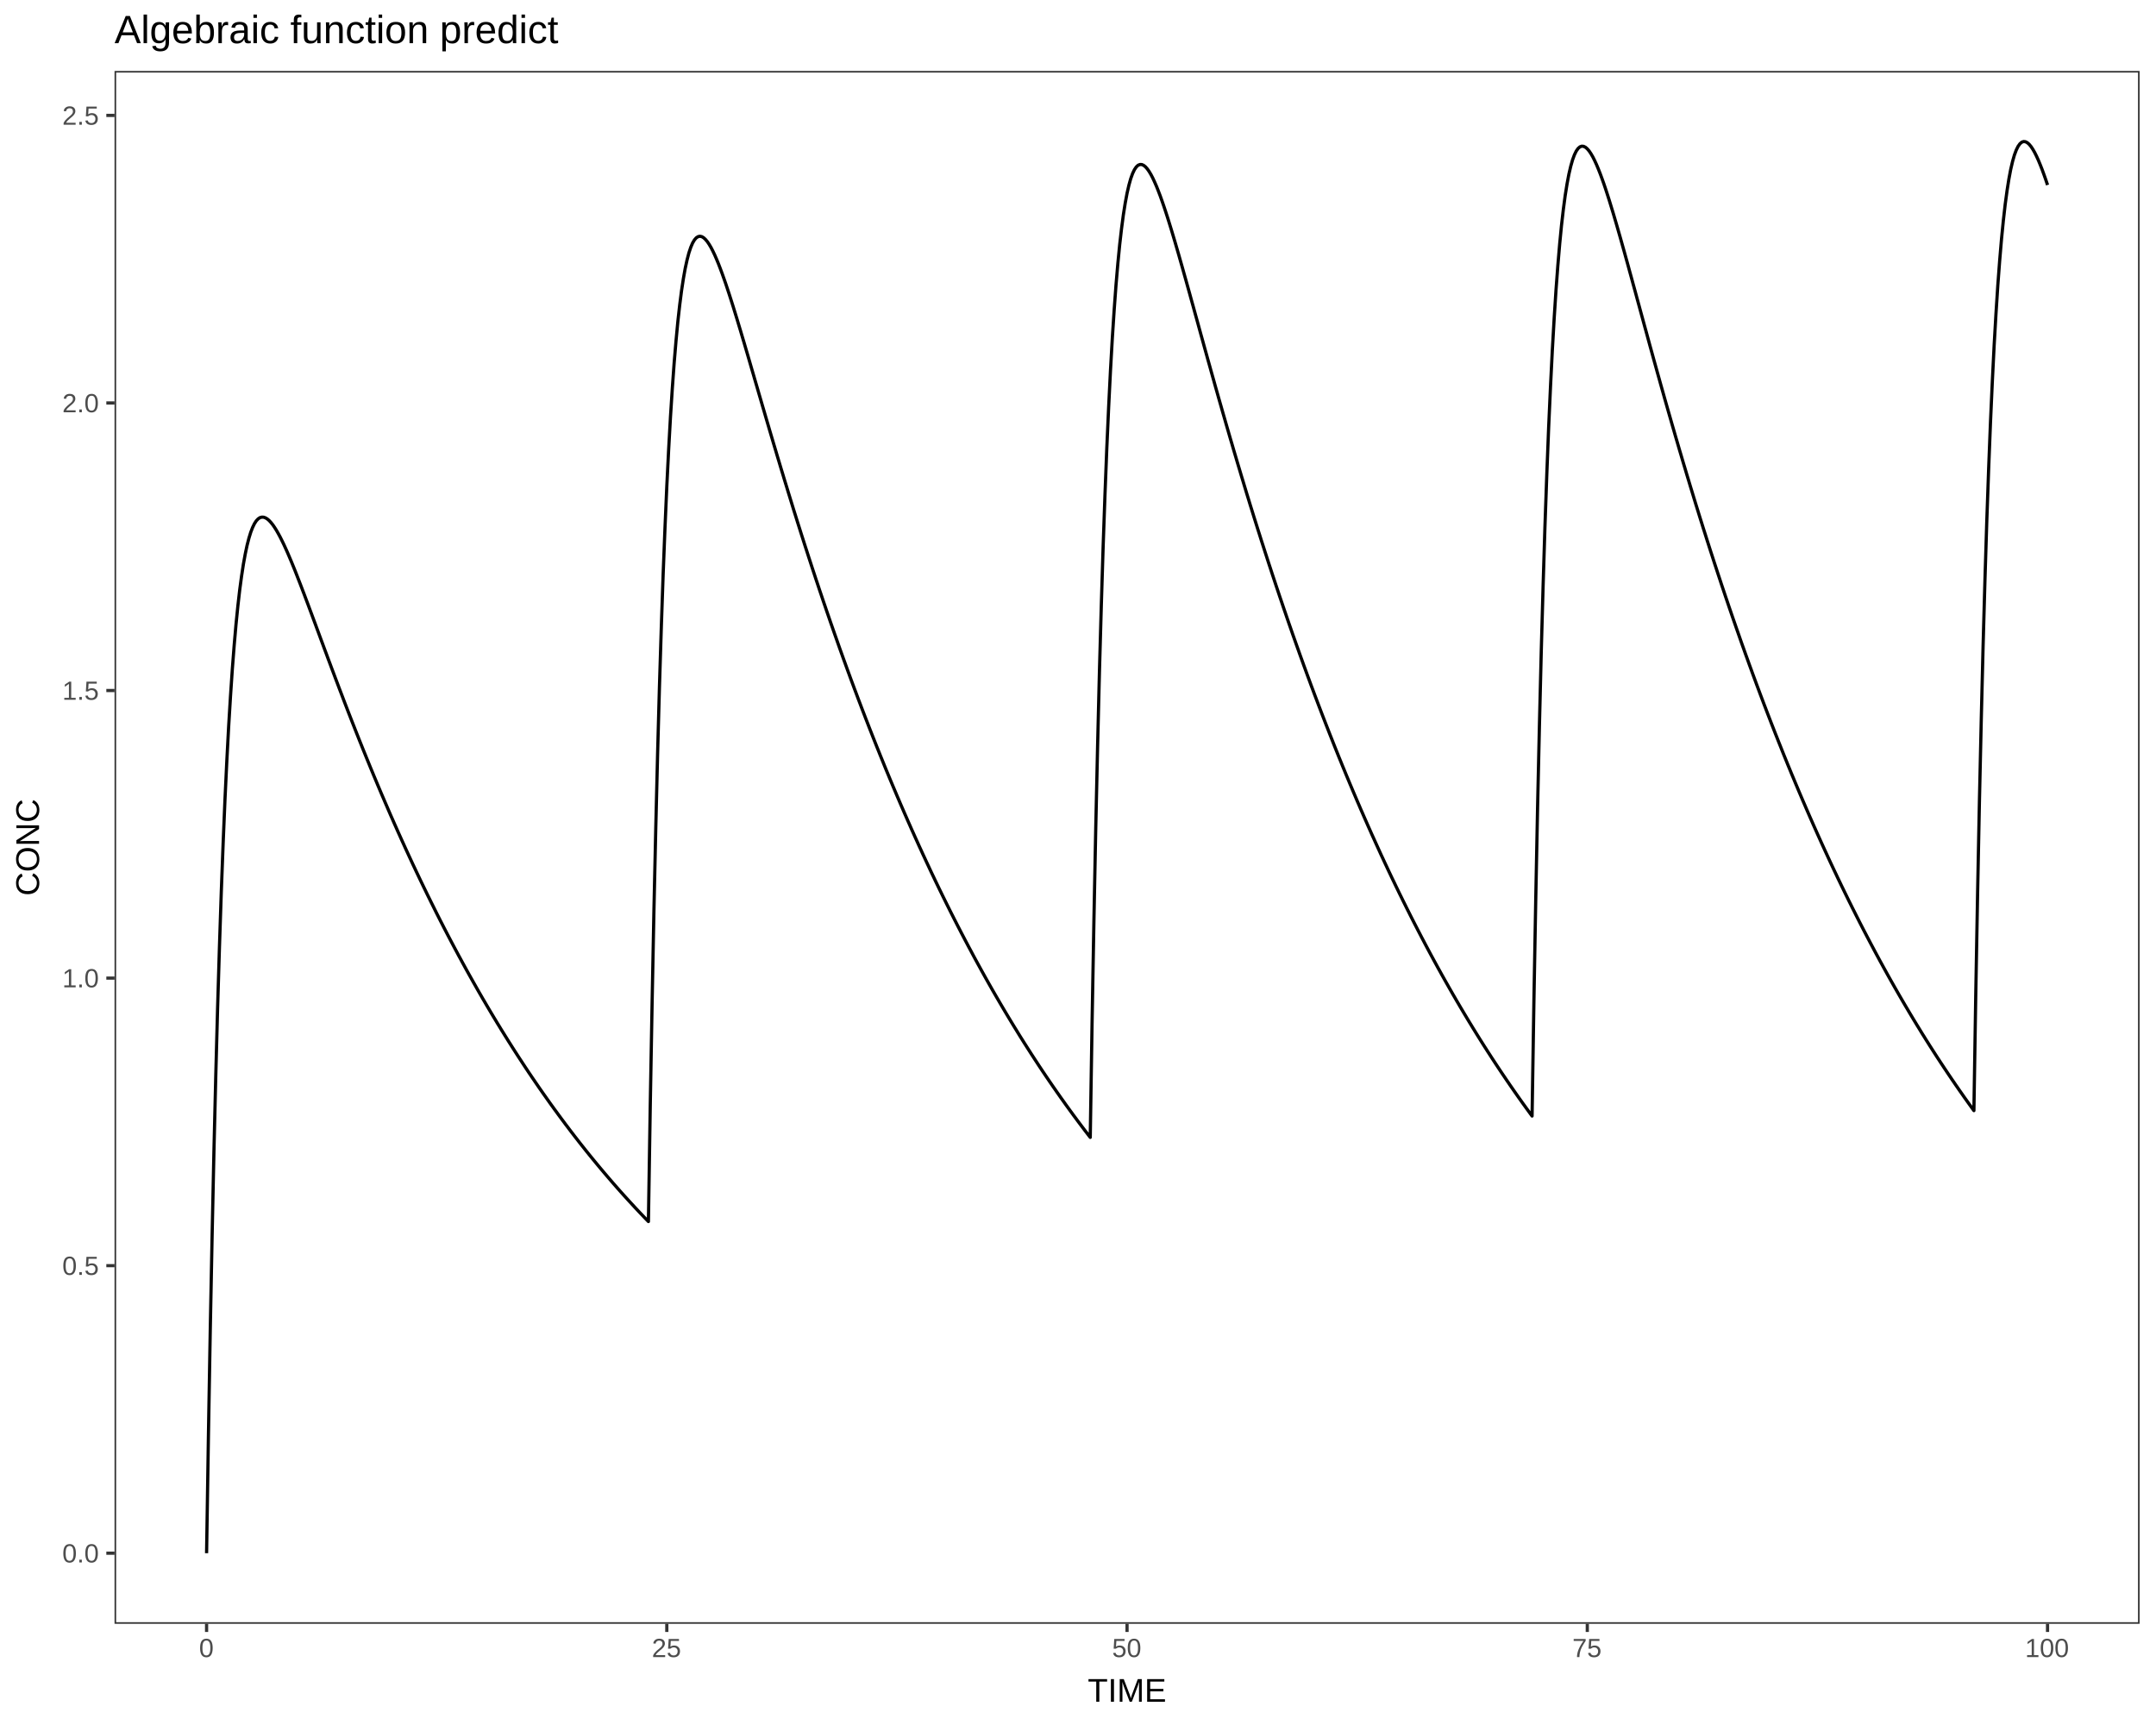
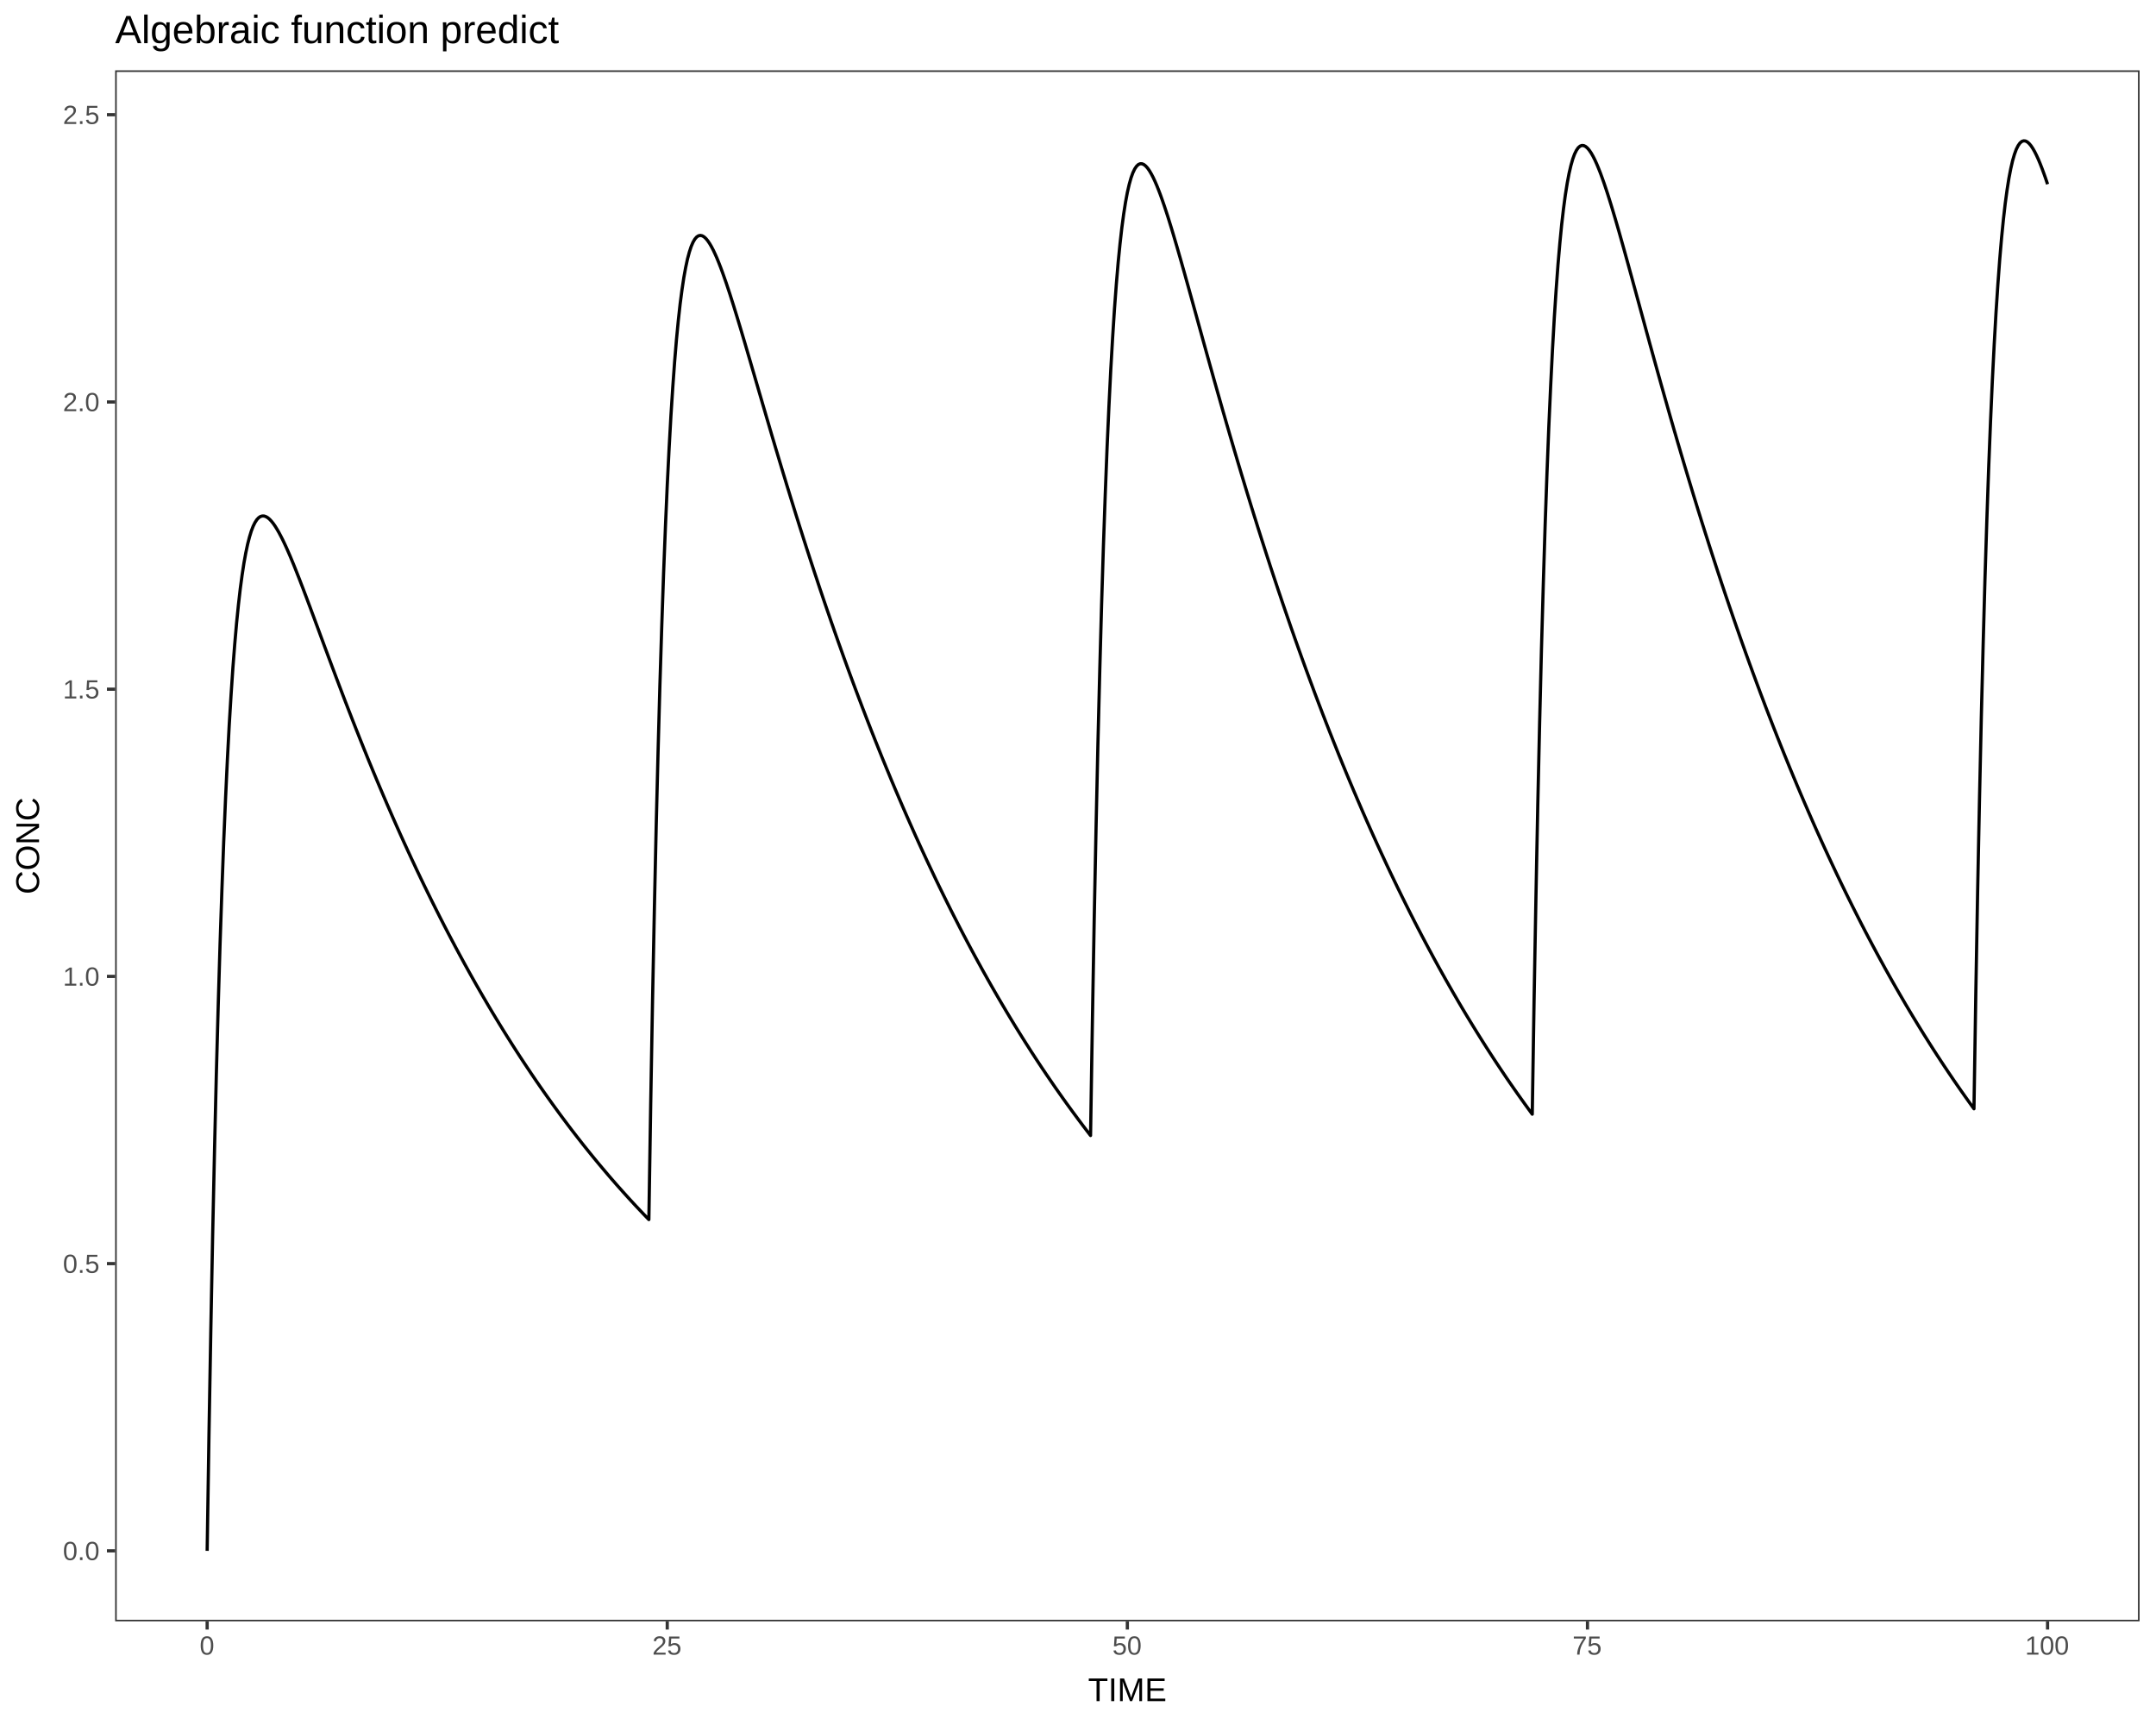
<svg xmlns="http://www.w3.org/2000/svg" viewBox="0 0 720.00 576.00">
  <defs>
    <style type="text/css">
    line, polyline, path, rect, circle {
      fill: none;
      stroke: #000000;
      stroke-linecap: round;
      stroke-linejoin: round;
      stroke-miterlimit: 10.00;
    }
  </style>
  </defs>
  <rect width="100%" height="100%" style="stroke: none; fill: #FFFFFF;" />
  <rect x="0.00" y="0.00" width="720.00" height="576.00" style="stroke-width: 1.07; stroke: #FFFFFF; fill: #FFFFFF;" />
  <defs>
-     <clipPath id="cpMzguMjQ1NHw3MTQuNTIxfDU0Mi4yMDN8MjMuNjk1NA==">
-       <rect x="38.25" y="23.70" width="676.28" height="518.51" />
+     <clipPath id="cpMzguNDQ4NXw3MTQuNTIxfDU0MS4zOTF8MjMuNDc2Nw==">
+       <rect x="38.45" y="23.48" width="676.07" height="517.91" />
    </clipPath>
  </defs>
-   <rect x="38.25" y="23.70" width="676.28" height="518.51" style="stroke-width: 1.07; stroke: none; fill: #FFFFFF;" clip-path="url(#cpMzguMjQ1NHw3MTQuNTIxfDU0Mi4yMDN8MjMuNjk1NA==)" />
-   <polyline points="68.99,518.63 69.60,479.59 70.21,444.48 70.83,412.93 71.44,384.61 72.06,359.20 72.67,336.43 73.29,316.04 73.90,297.80 74.52,281.51 75.13,266.99 75.75,254.06 76.36,242.57 76.98,232.38 77.59,223.37 78.21,215.42 78.82,208.44 79.44,202.32 80.05,196.99 80.67,192.37 81.28,188.39 81.90,184.99 82.51,182.11 83.13,179.70 83.74,177.72 84.36,176.12 84.97,174.86 85.58,173.92 86.20,173.26 86.81,172.85 87.43,172.68 88.04,172.70 88.66,172.92 89.27,173.29 89.89,173.82 90.50,174.48 91.12,175.26 91.73,176.15 92.35,177.14 92.96,178.21 93.58,179.36 94.19,180.58 94.81,181.86 95.42,183.19 96.04,184.57 96.65,186.00 97.27,187.46 97.88,188.95 98.50,190.48 99.11,192.03 99.72,193.60 100.34,195.19 100.95,196.79 101.57,198.41 102.18,200.04 102.80,201.68 103.41,203.32 104.03,204.98 104.64,206.63 105.26,208.29 105.87,209.95 106.49,211.62 107.10,213.28 107.72,214.94 108.33,216.60 108.95,218.25 109.56,219.91 110.18,221.56 110.79,223.20 111.41,224.84 112.02,226.47 112.64,228.10 113.25,229.73 113.87,231.34 114.48,232.95 115.09,234.56 115.71,236.16 116.32,237.75 116.94,239.33 117.55,240.90 118.17,242.47 118.78,244.03 119.40,245.59 120.01,247.13 120.63,248.67 121.24,250.20 121.86,251.72 122.47,253.23 123.09,254.74 123.70,256.24 124.32,257.73 124.93,259.21 125.55,260.68 126.16,262.15 126.78,263.61 127.39,265.06 128.01,266.50 128.62,267.93 129.24,269.36 129.85,270.78 130.46,272.19 131.08,273.59 131.69,274.98 132.31,276.37 132.92,277.75 133.54,279.12 134.15,280.48 134.77,281.84 135.38,283.19 136.00,284.53 136.61,285.86 137.23,287.19 137.84,288.51 138.46,289.82 139.07,291.12 139.69,292.42 140.30,293.71 140.92,294.99 141.53,296.26 142.15,297.53 142.76,298.79 143.38,300.04 143.99,301.28 144.61,302.52 145.22,303.75 145.83,304.98 146.45,306.20 147.06,307.41 147.68,308.61 148.29,309.81 148.91,311.00 149.52,312.18 150.14,313.36 150.75,314.52 151.37,315.69 151.98,316.84 152.60,317.99 153.21,319.14 153.83,320.27 154.44,321.40 155.06,322.53 155.67,323.65 156.29,324.76 156.90,325.86 157.52,326.96 158.13,328.05 158.75,329.14 159.36,330.22 159.97,331.29 160.59,332.36 161.20,333.42 161.82,334.47 162.43,335.52 163.05,336.57 163.66,337.60 164.28,338.64 164.89,339.66 165.51,340.68 166.12,341.70 166.74,342.70 167.35,343.71 167.97,344.70 168.58,345.69 169.20,346.68 169.81,347.66 170.43,348.63 171.04,349.60 171.66,350.57 172.27,351.52 172.89,352.48 173.50,353.42 174.12,354.36 174.73,355.30 175.34,356.23 175.96,357.16 176.57,358.08 177.19,358.99 177.80,359.90 178.42,360.80 179.03,361.70 179.65,362.60 180.26,363.49 180.88,364.37 181.49,365.25 182.11,366.12 182.72,366.99 183.34,367.86 183.95,368.72 184.57,369.57 185.18,370.42 185.80,371.26 186.41,372.10 187.03,372.94 187.64,373.77 188.26,374.59 188.87,375.42 189.49,376.23 190.10,377.04 190.71,377.85 191.33,378.65 191.94,379.45 192.56,380.24 193.17,381.03 193.79,381.82 194.40,382.59 195.02,383.37 195.63,384.14 196.25,384.91 196.86,385.67 197.48,386.43 198.09,387.18 198.71,387.93 199.32,388.67 199.94,389.41 200.55,390.15 201.17,390.88 201.78,391.61 202.40,392.33 203.01,393.05 203.63,393.77 204.24,394.48 204.85,395.19 205.47,395.89 206.08,396.59 206.70,397.29 207.31,397.98 207.93,398.67 208.54,399.35 209.16,400.03 209.77,400.70 210.39,401.38 211.00,402.04 211.62,402.71 212.23,403.37 212.85,404.03 213.46,404.68 214.08,405.33 214.69,405.97 215.31,406.62 215.92,407.25 216.54,407.89 217.15,369.47 217.77,334.99 218.38,304.07 219.00,276.37 219.61,251.57 220.22,229.41 220.84,209.63 221.45,192.00 222.07,176.32 222.68,162.39 223.30,150.06 223.91,139.16 224.53,129.56 225.14,121.14 225.76,113.78 226.37,107.37 226.99,101.83 227.60,97.07 228.22,93.02 228.83,89.61 229.45,86.77 230.06,84.44 230.68,82.59 231.29,81.16 231.91,80.11 232.52,79.41 233.14,79.01 233.75,78.89 234.37,79.02 234.98,79.38 235.59,79.94 236.21,80.68 236.82,81.58 237.44,82.63 238.05,83.81 238.67,85.11 239.28,86.51 239.90,88.01 240.51,89.59 241.13,91.25 241.74,92.97 242.36,94.74 242.97,96.57 243.59,98.45 244.20,100.36 244.82,102.31 245.43,104.29 246.05,106.30 246.66,108.33 247.28,110.37 247.89,112.44 248.51,114.51 249.12,116.60 249.74,118.70 250.35,120.80 250.96,122.91 251.58,125.02 252.19,127.13 252.81,129.24 253.42,131.35 254.04,133.46 254.65,135.57 255.27,137.67 255.88,139.77 256.50,141.87 257.11,143.96 257.73,146.04 258.34,148.11 258.96,150.18 259.57,152.24 260.19,154.29 260.80,156.34 261.42,158.37 262.03,160.40 262.65,162.41 263.26,164.42 263.88,166.42 264.49,168.41 265.10,170.39 265.72,172.36 266.33,174.32 266.95,176.27 267.56,178.21 268.18,180.14 268.79,182.06 269.41,183.97 270.02,185.87 270.64,187.76 271.25,189.64 271.87,191.51 272.48,193.37 273.10,195.22 273.71,197.06 274.33,198.88 274.94,200.70 275.56,202.51 276.17,204.31 276.79,206.10 277.40,207.88 278.02,209.65 278.63,211.40 279.25,213.15 279.86,214.89 280.47,216.62 281.09,218.34 281.70,220.05 282.32,221.75 282.93,223.44 283.55,225.12 284.16,226.80 284.78,228.46 285.39,230.11 286.01,231.75 286.62,233.39 287.24,235.01 287.85,236.63 288.47,238.24 289.08,239.83 289.70,241.42 290.31,243.00 290.93,244.57 291.54,246.13 292.16,247.69 292.77,249.23 293.39,250.76 294.00,252.29 294.62,253.81 295.23,255.32 295.84,256.82 296.46,258.31 297.07,259.79 297.69,261.27 298.30,262.73 298.92,264.19 299.53,265.64 300.15,267.08 300.76,268.52 301.38,269.94 301.99,271.36 302.61,272.77 303.22,274.17 303.84,275.56 304.45,276.95 305.07,278.32 305.68,279.69 306.30,281.05 306.91,282.41 307.53,283.75 308.14,285.09 308.76,286.42 309.37,287.75 309.99,289.06 310.60,290.37 311.21,291.67 311.83,292.96 312.44,294.25 313.06,295.53 313.67,296.80 314.29,298.06 314.90,299.32 315.52,300.57 316.13,301.81 316.75,303.05 317.36,304.28 317.98,305.50 318.59,306.71 319.21,307.92 319.82,309.12 320.44,310.31 321.05,311.50 321.67,312.68 322.28,313.85 322.90,315.02 323.51,316.18 324.13,317.33 324.74,318.48 325.35,319.62 325.97,320.76 326.58,321.88 327.20,323.00 327.81,324.12 328.43,325.23 329.04,326.33 329.66,327.43 330.27,328.51 330.89,329.60 331.50,330.68 332.12,331.75 332.73,332.81 333.35,333.87 333.96,334.92 334.58,335.97 335.19,337.01 335.81,338.05 336.42,339.07 337.04,340.10 337.65,341.11 338.27,342.13 338.88,343.13 339.50,344.13 340.11,345.13 340.72,346.12 341.34,347.10 341.95,348.08 342.57,349.05 343.18,350.01 343.80,350.97 344.41,351.93 345.03,352.88 345.64,353.82 346.26,354.76 346.87,355.70 347.49,356.63 348.10,357.55 348.72,358.47 349.33,359.38 349.95,360.29 350.56,361.19 351.18,362.09 351.79,362.98 352.41,363.86 353.02,364.75 353.64,365.62 354.25,366.50 354.87,367.36 355.48,368.22 356.09,369.08 356.71,369.93 357.32,370.78 357.94,371.62 358.55,372.46 359.17,373.29 359.78,374.12 360.40,374.95 361.01,375.76 361.63,376.58 362.24,377.39 362.86,378.19 363.47,378.99 364.09,379.79 364.70,341.53 365.32,307.21 365.93,276.45 366.55,248.90 367.16,224.26 367.78,202.26 368.39,182.63 369.01,165.16 369.62,149.63 370.24,135.85 370.85,123.67 371.46,112.92 372.08,103.48 372.69,95.20 373.31,87.98 373.92,81.72 374.54,76.33 375.15,71.72 375.77,67.81 376.38,64.54 377.00,61.84 377.61,59.66 378.23,57.95 378.84,56.66 379.46,55.75 380.07,55.18 380.69,54.93 381.30,54.94 381.92,55.21 382.53,55.70 383.15,56.40 383.76,57.27 384.38,58.31 384.99,59.49 385.60,60.81 386.22,62.23 386.83,63.77 387.45,65.39 388.06,67.10 388.68,68.89 389.29,70.73 389.91,72.64 390.52,74.59 391.14,76.60 391.75,78.63 392.37,80.71 392.98,82.81 393.60,84.94 394.21,87.09 394.83,89.26 395.44,91.44 396.06,93.64 396.67,95.84 397.29,98.06 397.90,100.28 398.52,102.50 399.13,104.73 399.75,106.96 400.36,109.18 400.97,111.41 401.59,113.63 402.20,115.85 402.82,118.07 403.43,120.28 404.05,122.48 404.66,124.68 405.28,126.87 405.89,129.06 406.51,131.24 407.12,133.40 407.74,135.56 408.35,137.71 408.97,139.85 409.58,141.99 410.20,144.11 410.81,146.22 411.43,148.32 412.04,150.42 412.66,152.50 413.27,154.57 413.89,156.63 414.50,158.68 415.12,160.72 415.73,162.75 416.34,164.77 416.96,166.78 417.57,168.78 418.19,170.76 418.80,172.74 419.42,174.71 420.03,176.66 420.65,178.60 421.26,180.54 421.88,182.46 422.49,184.37 423.11,186.28 423.72,188.17 424.34,190.05 424.95,191.92 425.57,193.78 426.18,195.63 426.80,197.47 427.41,199.29 428.03,201.11 428.64,202.92 429.26,204.72 429.87,206.51 430.48,208.28 431.10,210.05 431.71,211.81 432.33,213.56 432.94,215.29 433.56,217.02 434.17,218.74 434.79,220.45 435.40,222.15 436.02,223.84 436.63,225.52 437.25,227.19 437.86,228.85 438.48,230.50 439.09,232.14 439.71,233.77 440.32,235.39 440.94,237.01 441.55,238.61 442.17,240.21 442.78,241.79 443.40,243.37 444.01,244.94 444.63,246.50 445.24,248.05 445.85,249.59 446.47,251.12 447.08,252.65 447.70,254.16 448.31,255.67 448.93,257.17 449.54,258.66 450.16,260.14 450.77,261.61 451.39,263.08 452.00,264.53 452.62,265.98 453.23,267.42 453.85,268.85 454.46,270.28 455.08,271.69 455.69,273.10 456.31,274.50 456.92,275.89 457.54,277.27 458.15,278.65 458.77,280.01 459.38,281.37 460.00,282.73 460.61,284.07 461.22,285.41 461.84,286.73 462.45,288.06 463.07,289.37 463.68,290.68 464.30,291.98 464.91,293.27 465.53,294.55 466.14,295.83 466.76,297.10 467.37,298.36 467.99,299.61 468.60,300.86 469.22,302.10 469.83,303.34 470.45,304.56 471.06,305.78 471.68,307.00 472.29,308.20 472.91,309.40 473.52,310.59 474.14,311.78 474.75,312.96 475.37,314.13 475.98,315.30 476.59,316.45 477.21,317.61 477.82,318.75 478.44,319.89 479.05,321.02 479.67,322.15 480.28,323.27 480.90,324.38 481.51,325.49 482.13,326.59 482.74,327.68 483.36,328.77 483.97,329.85 484.59,330.93 485.20,332.00 485.82,333.06 486.43,334.12 487.05,335.17 487.66,336.22 488.28,337.26 488.89,338.29 489.51,339.32 490.12,340.34 490.73,341.35 491.35,342.36 491.96,343.37 492.58,344.37 493.19,345.36 493.81,346.35 494.42,347.33 495.04,348.31 495.65,349.28 496.27,350.24 496.88,351.20 497.50,352.15 498.11,353.10 498.73,354.05 499.34,354.98 499.96,355.92 500.57,356.84 501.19,357.77 501.80,358.68 502.42,359.59 503.03,360.50 503.65,361.40 504.26,362.30 504.88,363.19 505.49,364.07 506.10,364.95 506.72,365.83 507.33,366.70 507.95,367.57 508.56,368.43 509.18,369.28 509.79,370.13 510.41,370.98 511.02,371.82 511.64,372.66 512.25,334.44 512.87,300.16 513.48,269.44 514.10,241.93 514.71,217.34 515.33,195.37 515.94,175.78 516.56,158.35 517.17,142.85 517.79,129.12 518.40,116.98 519.02,106.27 519.63,96.86 520.25,88.62 520.86,81.44 521.47,75.22 522.09,69.86 522.70,65.28 523.32,61.41 523.93,58.18 524.55,55.52 525.16,53.38 525.78,51.70 526.39,50.45 527.01,49.57 527.62,49.04 528.24,48.81 528.85,48.87 529.47,49.17 530.08,49.70 530.70,50.42 531.31,51.33 531.93,52.40 532.54,53.62 533.16,54.97 533.77,56.43 534.39,58.00 535.00,59.66 535.62,61.40 536.23,63.21 536.84,65.09 537.46,67.03 538.07,69.02 538.69,71.05 539.30,73.12 539.92,75.23 540.53,77.36 541.15,79.52 541.76,81.70 542.38,83.90 542.99,86.11 543.61,88.34 544.22,90.58 544.84,92.82 545.45,95.07 546.07,97.32 546.68,99.58 547.30,101.84 547.91,104.09 548.53,106.35 549.14,108.60 549.76,110.85 550.37,113.09 550.98,115.33 551.60,117.57 552.21,119.79 552.83,122.01 553.44,124.22 554.06,126.43 554.67,128.62 555.29,130.81 555.90,132.99 556.52,135.16 557.13,137.31 557.75,139.46 558.36,141.60 558.98,143.73 559.59,145.85 560.21,147.96 560.82,150.06 561.44,152.14 562.05,154.22 562.67,156.28 563.28,158.34 563.90,160.38 564.51,162.42 565.13,164.44 565.74,166.45 566.35,168.45 566.97,170.44 567.58,172.42 568.20,174.39 568.81,176.35 569.43,178.29 570.04,180.23 570.66,182.16 571.27,184.07 571.89,185.97 572.50,187.87 573.12,189.75 573.73,191.62 574.35,193.48 574.96,195.34 575.58,197.18 576.19,199.01 576.81,200.83 577.42,202.64 578.04,204.44 578.65,206.23 579.27,208.01 579.88,209.77 580.50,211.53 581.11,213.28 581.72,215.02 582.34,216.75 582.95,218.47 583.57,220.18 584.18,221.88 584.80,223.57 585.41,225.25 586.03,226.93 586.64,228.59 587.26,230.24 587.87,231.88 588.49,233.52 589.10,235.14 589.72,236.76 590.33,238.36 590.95,239.96 591.56,241.55 592.18,243.13 592.79,244.70 593.41,246.26 594.02,247.81 594.64,249.35 595.25,250.89 595.86,252.41 596.48,253.93 597.09,255.44 597.71,256.94 598.32,258.43 598.94,259.91 599.55,261.38 600.17,262.85 600.78,264.31 601.40,265.76 602.01,267.20 602.63,268.63 603.24,270.05 603.86,271.47 604.47,272.88 605.09,274.28 605.70,275.67 606.32,277.06 606.93,278.43 607.55,279.80 608.16,281.16 608.78,282.52 609.39,283.86 610.01,285.20 610.62,286.53 611.23,287.85 611.85,289.17 612.46,290.47 613.08,291.77 613.69,293.07 614.31,294.35 614.92,295.63 615.54,296.90 616.15,298.16 616.77,299.42 617.38,300.67 618.00,301.91 618.61,303.15 619.23,304.37 619.84,305.59 620.46,306.81 621.07,308.02 621.69,309.22 622.30,310.41 622.92,311.60 623.53,312.77 624.15,313.95 624.76,315.11 625.38,316.27 625.99,317.43 626.60,318.57 627.22,319.71 627.83,320.85 628.45,321.97 629.06,323.09 629.68,324.21 630.29,325.32 630.91,326.42 631.52,327.51 632.14,328.60 632.75,329.68 633.37,330.76 633.98,331.83 634.60,332.90 635.21,333.95 635.83,335.01 636.44,336.05 637.06,337.09 637.67,338.13 638.29,339.16 638.90,340.18 639.52,341.20 640.13,342.21 640.75,343.21 641.36,344.21 641.97,345.21 642.59,346.19 643.20,347.18 643.82,348.15 644.43,349.13 645.05,350.09 645.66,351.05 646.28,352.01 646.89,352.96 647.51,353.90 648.12,354.84 648.74,355.77 649.35,356.70 649.97,357.62 650.58,358.54 651.20,359.45 651.81,360.36 652.43,361.26 653.04,362.16 653.66,363.05 654.27,363.94 654.89,364.82 655.50,365.69 656.11,366.57 656.73,367.43 657.34,368.29 657.96,369.15 658.57,370.00 659.19,370.85 659.80,332.64 660.42,298.37 661.03,267.66 661.65,240.16 662.26,215.58 662.88,193.62 663.49,174.04 664.11,156.62 664.72,141.14 665.34,127.41 665.95,115.28 666.57,104.58 667.18,95.18 667.80,86.95 668.41,79.78 669.03,73.57 669.64,68.22 670.26,63.65 670.87,59.79 671.48,56.56 672.10,53.91 672.71,51.78 673.33,50.11 673.94,48.87 674.56,48.00 675.17,47.48 675.79,47.26 676.40,47.33 677.02,47.64 677.63,48.17 678.25,48.91 678.86,49.83 679.48,50.91 680.09,52.13 680.71,53.49 681.32,54.96 681.94,56.53 682.55,58.20 683.17,59.95 683.78,61.77 " style="stroke-width: 1.07; stroke-linecap: butt;" clip-path="url(#cpMzguMjQ1NHw3MTQuNTIxfDU0Mi4yMDN8MjMuNjk1NA==)" />
-   <rect x="38.25" y="23.70" width="676.28" height="518.51" style="stroke-width: 1.07; stroke: #333333;" clip-path="url(#cpMzguMjQ1NHw3MTQuNTIxfDU0Mi4yMDN8MjMuNjk1NA==)" />
+   <rect x="38.45" y="23.48" width="676.07" height="517.91" style="stroke-width: 1.07; stroke: none; fill: #FFFFFF;" clip-path="url(#cpMzguNDQ4NXw3MTQuNTIxfDU0MS4zOTF8MjMuNDc2Nw==)" />
+   <polyline points="69.18,517.85 69.79,478.85 70.41,443.78 71.02,412.27 71.64,383.98 72.25,358.60 72.87,335.85 73.48,315.48 74.10,297.27 74.71,281.00 75.33,266.49 75.94,253.58 76.55,242.10 77.17,231.92 77.78,222.92 78.40,214.99 79.01,208.01 79.63,201.90 80.24,196.58 80.86,191.96 81.47,187.98 82.09,184.58 82.70,181.71 83.32,179.30 83.93,177.32 84.54,175.72 85.16,174.47 85.77,173.53 86.39,172.87 87.00,172.46 87.62,172.29 88.23,172.31 88.85,172.53 89.46,172.90 90.08,173.43 90.69,174.09 91.31,174.87 91.92,175.76 92.53,176.75 93.15,177.82 93.76,178.97 94.38,180.18 94.99,181.46 95.61,182.79 96.22,184.17 96.84,185.59 97.45,187.05 98.07,188.55 98.68,190.07 99.29,191.62 99.91,193.18 100.52,194.77 101.14,196.37 101.75,197.99 102.37,199.62 102.98,201.26 103.60,202.90 104.21,204.55 104.83,206.20 105.44,207.86 106.06,209.52 106.67,211.18 107.28,212.84 107.90,214.50 108.51,216.16 109.13,217.81 109.74,219.46 110.36,221.11 110.97,222.75 111.59,224.39 112.20,226.02 112.82,227.65 113.43,229.27 114.05,230.89 114.66,232.50 115.27,234.10 115.89,235.69 116.50,237.28 117.12,238.86 117.73,240.44 118.35,242.00 118.96,243.56 119.58,245.11 120.19,246.66 120.81,248.19 121.42,249.72 122.04,251.24 122.65,252.75 123.26,254.26 123.88,255.75 124.49,257.24 125.11,258.72 125.72,260.19 126.34,261.66 126.95,263.11 127.57,264.56 128.18,266.00 128.80,267.43 129.41,268.86 130.03,270.27 130.64,271.68 131.25,273.08 131.87,274.48 132.48,275.86 133.10,277.24 133.71,278.61 134.33,279.97 134.94,281.33 135.56,282.67 136.17,284.01 136.79,285.34 137.40,286.67 138.02,287.98 138.63,289.29 139.24,290.60 139.86,291.89 140.47,293.18 141.09,294.46 141.70,295.73 142.32,296.99 142.93,298.25 143.55,299.50 144.16,300.75 144.78,301.98 145.39,303.21 146.01,304.44 146.62,305.65 147.23,306.86 147.85,308.06 148.46,309.26 149.08,310.45 149.69,311.63 150.31,312.80 150.92,313.97 151.54,315.13 152.15,316.29 152.77,317.44 153.38,318.58 154.00,319.72 154.61,320.84 155.22,321.97 155.84,323.08 156.45,324.19 157.07,325.30 157.68,326.39 158.30,327.48 158.91,328.57 159.53,329.65 160.14,330.72 160.76,331.79 161.37,332.85 161.99,333.90 162.60,334.95 163.21,335.99 163.83,337.03 164.44,338.06 165.06,339.08 165.67,340.10 166.29,341.11 166.90,342.12 167.52,343.12 168.13,344.12 168.75,345.11 169.36,346.09 169.98,347.07 170.59,348.04 171.20,349.01 171.82,349.97 172.43,350.93 173.05,351.88 173.66,352.83 174.28,353.77 174.89,354.70 175.51,355.63 176.12,356.55 176.74,357.47 177.35,358.39 177.97,359.30 178.58,360.20 179.19,361.10 179.81,361.99 180.42,362.88 181.04,363.76 181.65,364.64 182.27,365.51 182.88,366.38 183.50,367.24 184.11,368.10 184.73,368.96 185.34,369.80 185.96,370.65 186.57,371.49 187.18,372.32 187.80,373.15 188.41,373.97 189.03,374.79 189.64,375.61 190.26,376.42 190.87,377.23 191.49,378.03 192.10,378.82 192.72,379.62 193.33,380.40 193.95,381.19 194.56,381.97 195.17,382.74 195.79,383.51 196.40,384.27 197.02,385.04 197.63,385.79 198.25,386.55 198.86,387.29 199.48,388.04 200.09,388.78 200.71,389.51 201.32,390.24 201.94,390.97 202.55,391.69 203.16,392.41 203.78,393.13 204.39,393.84 205.01,394.54 205.62,395.25 206.24,395.95 206.85,396.64 207.47,397.33 208.08,398.02 208.70,398.70 209.31,399.38 209.92,400.05 210.54,400.73 211.15,401.39 211.77,402.06 212.38,402.72 213.00,403.37 213.61,404.02 214.23,404.67 214.84,405.32 215.46,405.96 216.07,406.60 216.69,407.23 217.30,368.86 217.91,334.42 218.53,303.53 219.14,275.86 219.76,251.09 220.37,228.96 220.99,209.20 221.60,191.59 222.22,175.93 222.83,162.02 223.45,149.70 224.06,138.81 224.68,129.22 225.29,120.81 225.90,113.45 226.52,107.06 227.13,101.52 227.75,96.77 228.36,92.72 228.98,89.31 229.59,86.47 230.21,84.16 230.82,82.31 231.44,80.88 232.05,79.83 232.67,79.12 233.28,78.73 233.89,78.61 234.51,78.74 235.12,79.09 235.74,79.65 236.35,80.39 236.97,81.30 237.58,82.34 238.20,83.52 238.81,84.82 239.43,86.22 240.04,87.72 240.66,89.30 241.27,90.95 241.88,92.67 242.50,94.44 243.11,96.27 243.73,98.14 244.34,100.06 244.96,102.00 245.57,103.98 246.19,105.99 246.80,108.01 247.42,110.06 248.03,112.12 248.65,114.19 249.26,116.28 249.87,118.37 250.49,120.47 251.10,122.57 251.72,124.68 252.33,126.79 252.95,128.90 253.56,131.01 254.18,133.12 254.79,135.22 255.41,137.32 256.02,139.42 256.64,141.51 257.25,143.60 257.86,145.68 258.48,147.75 259.09,149.82 259.71,151.87 260.32,153.92 260.94,155.97 261.55,158.00 262.17,160.02 262.78,162.04 263.40,164.04 264.01,166.04 264.63,168.03 265.24,170.00 265.85,171.97 266.47,173.93 267.08,175.88 267.70,177.81 268.31,179.74 268.93,181.66 269.54,183.57 270.16,185.47 270.77,187.35 271.39,189.23 272.00,191.10 272.62,192.95 273.23,194.80 273.84,196.64 274.46,198.46 275.07,200.28 275.69,202.09 276.30,203.88 276.92,205.67 277.53,207.45 278.15,209.21 278.76,210.97 279.38,212.72 279.99,214.46 280.61,216.18 281.22,217.90 281.83,219.61 282.45,221.31 283.06,223.00 283.68,224.68 284.29,226.34 284.91,228.01 285.52,229.66 286.14,231.30 286.75,232.93 287.37,234.55 287.98,236.17 288.60,237.77 289.21,239.37 289.82,240.95 290.44,242.53 291.05,244.10 291.67,245.66 292.28,247.21 292.90,248.75 293.51,250.28 294.13,251.81 294.74,253.33 295.36,254.83 295.97,256.33 296.59,257.82 297.20,259.30 297.81,260.78 298.43,262.24 299.04,263.70 299.66,265.14 300.27,266.58 300.89,268.02 301.50,269.44 302.12,270.86 302.73,272.26 303.35,273.66 303.96,275.05 304.58,276.44 305.19,277.81 305.80,279.18 306.42,280.54 307.03,281.89 307.65,283.24 308.26,284.57 308.88,285.90 309.49,287.22 310.11,288.54 310.72,289.84 311.34,291.14 311.95,292.44 312.56,293.72 313.18,295.00 313.79,296.27 314.41,297.53 315.02,298.78 315.64,300.03 316.25,301.27 316.87,302.51 317.48,303.74 318.10,304.96 318.71,306.17 319.33,307.37 319.94,308.57 320.55,309.77 321.17,310.95 321.78,312.13 322.40,313.30 323.01,314.47 323.63,315.63 324.24,316.78 324.86,317.93 325.47,319.06 326.09,320.20 326.70,321.32 327.32,322.44 327.93,323.56 328.54,324.66 329.16,325.76 329.77,326.86 330.39,327.95 331.00,329.03 331.62,330.11 332.23,331.17 332.85,332.24 333.46,333.30 334.08,334.35 334.69,335.39 335.31,336.43 335.92,337.47 336.53,338.49 337.15,339.52 337.76,340.53 338.38,341.54 338.99,342.55 339.61,343.55 340.22,344.54 340.84,345.53 341.45,346.51 342.07,347.49 342.68,348.46 343.30,349.42 343.91,350.38 344.52,351.34 345.14,352.28 345.75,353.23 346.37,354.17 346.98,355.10 347.60,356.03 348.21,356.95 348.83,357.86 349.44,358.78 350.06,359.68 350.67,360.58 351.29,361.48 351.90,362.37 352.51,363.26 353.13,364.14 353.74,365.01 354.36,365.88 354.97,366.75 355.59,367.61 356.20,368.47 356.82,369.32 357.43,370.16 358.05,371.01 358.66,371.84 359.28,372.67 359.89,373.50 360.50,374.32 361.12,375.14 361.73,375.96 362.35,376.76 362.96,377.57 363.58,378.37 364.19,379.16 364.81,340.95 365.42,306.67 366.04,275.94 366.65,248.42 367.27,223.82 367.88,201.84 368.49,182.23 369.11,164.78 369.72,149.26 370.34,135.51 370.95,123.34 371.57,112.60 372.18,103.17 372.80,94.90 373.41,87.69 374.03,81.44 374.64,76.05 375.26,71.44 375.87,67.54 376.48,64.27 377.10,61.58 377.71,59.40 378.33,57.69 378.94,56.41 379.56,55.50 380.17,54.93 380.79,54.67 381.40,54.69 382.02,54.96 382.63,55.45 383.25,56.14 383.86,57.01 384.47,58.05 385.09,59.23 385.70,60.54 386.32,61.97 386.93,63.50 387.55,65.13 388.16,66.84 388.78,68.62 389.39,70.46 390.01,72.36 390.62,74.32 391.24,76.32 391.85,78.35 392.46,80.42 393.08,82.52 393.69,84.65 394.31,86.80 394.92,88.96 395.54,91.14 396.15,93.34 396.77,95.54 397.38,97.75 398.00,99.97 398.61,102.19 399.23,104.42 399.84,106.64 400.45,108.87 401.07,111.09 401.68,113.31 402.30,115.53 402.91,117.74 403.53,119.95 404.14,122.15 404.76,124.35 405.37,126.54 405.99,128.72 406.60,130.89 407.22,133.06 407.83,135.22 408.44,137.36 409.06,139.50 409.67,141.63 410.29,143.75 410.90,145.86 411.52,147.96 412.13,150.05 412.75,152.13 413.36,154.20 413.98,156.26 414.59,158.31 415.21,160.35 415.82,162.37 416.43,164.39 417.05,166.40 417.66,168.39 418.28,170.38 418.89,172.35 419.51,174.31 420.12,176.27 420.74,178.21 421.35,180.14 421.97,182.06 422.58,183.97 423.19,185.87 423.81,187.76 424.42,189.64 425.04,191.51 425.65,193.36 426.27,195.21 426.88,197.05 427.50,198.87 428.11,200.69 428.73,202.50 429.34,204.29 429.96,206.08 430.57,207.85 431.18,209.62 431.80,211.37 432.41,213.12 433.03,214.86 433.64,216.58 434.26,218.30 434.87,220.00 435.49,221.70 436.10,223.39 436.72,225.07 437.33,226.73 437.95,228.39 438.56,230.04 439.17,231.68 439.79,233.31 440.40,234.93 441.02,236.54 441.63,238.15 442.25,239.74 442.86,241.32 443.48,242.90 444.09,244.47 444.71,246.02 445.32,247.57 445.94,249.11 446.55,250.64 447.16,252.17 447.78,253.68 448.39,255.19 449.01,256.68 449.62,258.17 450.24,259.65 450.85,261.12 451.47,262.58 452.08,264.04 452.70,265.48 453.31,266.92 453.93,268.35 454.54,269.77 455.15,271.19 455.77,272.59 456.38,273.99 457.00,275.38 457.61,276.76 458.23,278.14 458.84,279.50 459.46,280.86 460.07,282.21 460.69,283.55 461.30,284.89 461.92,286.21 462.53,287.53 463.14,288.85 463.76,290.15 464.37,291.45 464.99,292.74 465.60,294.02 466.22,295.30 466.83,296.57 467.45,297.83 468.06,299.08 468.68,300.33 469.29,301.57 469.91,302.80 470.52,304.02 471.13,305.24 471.75,306.45 472.36,307.66 472.98,308.86 473.59,310.05 474.21,311.23 474.82,312.41 475.44,313.58 476.05,314.74 476.67,315.90 477.28,317.05 477.90,318.19 478.51,319.33 479.12,320.46 479.74,321.59 480.35,322.71 480.97,323.82 481.58,324.92 482.20,326.02 482.81,327.12 483.43,328.20 484.04,329.28 484.66,330.36 485.27,331.43 485.89,332.49 486.50,333.54 487.11,334.60 487.73,335.64 488.34,336.68 488.96,337.71 489.57,338.74 490.19,339.76 490.80,340.77 491.42,341.78 492.03,342.78 492.65,343.78 493.26,344.77 493.88,345.76 494.49,346.74 495.10,347.71 495.72,348.68 496.33,349.65 496.95,350.61 497.56,351.56 498.18,352.51 498.79,353.45 499.41,354.39 500.02,355.32 500.64,356.24 501.25,357.16 501.87,358.08 502.48,358.99 503.09,359.90 503.71,360.80 504.32,361.69 504.94,362.58 505.55,363.46 506.17,364.34 506.78,365.22 507.40,366.09 508.01,366.95 508.63,367.81 509.24,368.67 509.86,369.52 510.47,370.36 511.08,371.20 511.70,372.04 512.31,333.87 512.93,299.63 513.54,268.94 514.16,241.46 514.77,216.89 515.39,194.95 516.00,175.39 516.62,157.97 517.23,142.50 517.85,128.78 518.46,116.65 519.07,105.95 519.69,96.55 520.30,88.32 520.92,81.15 521.53,74.94 522.15,69.59 522.76,65.02 523.38,61.15 523.99,57.92 524.61,55.26 525.22,53.12 525.83,51.45 526.45,50.20 527.06,49.32 527.68,48.79 528.29,48.57 528.91,48.62 529.52,48.92 530.14,49.45 530.75,50.17 531.37,51.08 531.98,52.15 532.60,53.37 533.21,54.71 533.82,56.17 534.44,57.74 535.05,59.40 535.67,61.14 536.28,62.95 536.90,64.83 537.51,66.76 538.13,68.75 538.74,70.78 539.36,72.85 539.97,74.95 540.59,77.08 541.20,79.24 541.81,81.41 542.43,83.61 543.04,85.82 543.66,88.05 544.27,90.28 544.89,92.52 545.50,94.77 546.12,97.02 546.73,99.27 547.35,101.53 547.96,103.78 548.58,106.04 549.19,108.28 549.80,110.53 550.42,112.77 551.03,115.01 551.65,117.24 552.26,119.46 552.88,121.68 553.49,123.89 554.11,126.09 554.72,128.28 555.34,130.47 555.95,132.64 556.57,134.81 557.18,136.97 557.79,139.11 558.41,141.25 559.02,143.38 559.64,145.49 560.25,147.60 560.87,149.69 561.48,151.78 562.10,153.85 562.71,155.91 563.33,157.97 563.94,160.01 564.56,162.04 565.17,164.06 565.78,166.07 566.40,168.07 567.01,170.06 567.63,172.03 568.24,174.00 568.86,175.95 569.47,177.90 570.09,179.83 570.70,181.76 571.32,183.67 571.93,185.57 572.55,187.46 573.16,189.34 573.77,191.21 574.39,193.07 575.00,194.92 575.62,196.76 576.23,198.59 576.85,200.41 577.46,202.21 578.08,204.01 578.69,205.80 579.31,207.58 579.92,209.34 580.54,211.10 581.15,212.85 581.76,214.58 582.38,216.31 582.99,218.03 583.61,219.74 584.22,221.44 584.84,223.13 585.45,224.80 586.07,226.47 586.68,228.13 587.30,229.78 587.91,231.43 588.53,233.06 589.14,234.68 589.75,236.29 590.37,237.90 590.98,239.49 591.60,241.08 592.21,242.66 592.83,244.22 593.44,245.78 594.06,247.33 594.67,248.87 595.29,250.41 595.90,251.93 596.52,253.45 597.13,254.95 597.74,256.45 598.36,257.94 598.97,259.42 599.59,260.89 600.20,262.36 600.82,263.81 601.43,265.26 602.05,266.70 602.66,268.13 603.28,269.55 603.89,270.97 604.51,272.37 605.12,273.77 605.73,275.16 606.35,276.55 606.96,277.92 607.58,279.29 608.19,280.65 608.81,282.00 609.42,283.34 610.04,284.68 610.65,286.01 611.27,287.33 611.88,288.64 612.50,289.95 613.11,291.25 613.72,292.54 614.34,293.82 614.95,295.10 615.57,296.37 616.18,297.63 616.80,298.89 617.41,300.13 618.03,301.37 618.64,302.61 619.26,303.83 619.87,305.05 620.49,306.27 621.10,307.47 621.71,308.67 622.33,309.86 622.94,311.05 623.56,312.23 624.17,313.40 624.79,314.56 625.40,315.72 626.02,316.87 626.63,318.02 627.25,319.16 627.86,320.29 628.48,321.41 629.09,322.53 629.70,323.65 630.32,324.75 630.93,325.85 631.55,326.95 632.16,328.03 632.78,329.12 633.39,330.19 634.01,331.26 634.62,332.32 635.24,333.38 635.85,334.43 636.46,335.48 637.08,336.52 637.69,337.55 638.31,338.58 638.92,339.60 639.54,340.61 640.15,341.62 640.77,342.63 641.38,343.63 642.00,344.62 642.61,345.61 643.23,346.59 643.84,347.56 644.45,348.53 645.07,349.50 645.68,350.46 646.30,351.41 646.91,352.36 647.53,353.30 648.14,354.24 648.76,355.17 649.37,356.10 649.99,357.02 650.60,357.94 651.22,358.85 651.83,359.75 652.44,360.66 653.06,361.55 653.67,362.44 654.29,363.33 654.90,364.21 655.52,365.08 656.13,365.95 656.75,366.82 657.36,367.68 657.98,368.54 658.59,369.39 659.21,370.23 659.82,332.07 660.43,297.84 661.05,267.16 661.66,239.70 662.28,215.14 662.89,193.21 663.51,173.65 664.12,156.25 664.74,140.78 665.35,127.07 665.97,114.95 666.58,104.27 667.20,94.88 667.81,86.66 668.42,79.50 669.04,73.29 669.65,67.95 670.27,63.39 670.88,59.53 671.50,56.31 672.11,53.66 672.73,51.53 673.34,49.86 673.96,48.62 674.57,47.76 675.19,47.23 675.80,47.02 676.41,47.08 677.03,47.39 677.64,47.93 678.26,48.66 678.87,49.58 679.49,50.66 680.10,51.88 680.72,53.23 681.33,54.70 681.95,56.28 682.56,57.94 683.18,59.69 683.79,61.51 " style="stroke-width: 1.07; stroke-linecap: butt;" clip-path="url(#cpMzguNDQ4NXw3MTQuNTIxfDU0MS4zOTF8MjMuNDc2Nw==)" />
+   <rect x="38.45" y="23.48" width="676.07" height="517.91" style="stroke-width: 1.07; stroke: #333333;" clip-path="url(#cpMzguNDQ4NXw3MTQuNTIxfDU0MS4zOTF8MjMuNDc2Nw==)" />
  <defs>
    <clipPath id="cpMHw3MjB8NTc2fDA=">
      <rect x="0.00" y="0.00" width="720.00" height="576.00" />
    </clipPath>
  </defs>
  <g clip-path="url(#cpMHw3MjB8NTc2fDA=)">
-     <text x="20.80" y="521.73" style="font-size: 8.80px; fill: #4D4D4D; font-family: Liberation Sans;" textLength="12.51px" lengthAdjust="spacingAndGlyphs">0.0</text>
+     <text x="21.01" y="520.94" style="font-size: 8.80px; fill: #4D4D4D; font-family: Liberation Sans;" textLength="12.51px" lengthAdjust="spacingAndGlyphs">0.0</text>
  </g>
  <g clip-path="url(#cpMHw3MjB8NTc2fDA=)">
-     <text x="20.80" y="425.71" style="font-size: 8.80px; fill: #4D4D4D; font-family: Liberation Sans;" textLength="12.51px" lengthAdjust="spacingAndGlyphs">0.5</text>
+     <text x="21.01" y="425.04" style="font-size: 8.80px; fill: #4D4D4D; font-family: Liberation Sans;" textLength="12.51px" lengthAdjust="spacingAndGlyphs">0.5</text>
  </g>
  <g clip-path="url(#cpMHw3MjB8NTc2fDA=)">
-     <text x="20.80" y="329.69" style="font-size: 8.80px; fill: #4D4D4D; font-family: Liberation Sans;" textLength="12.51px" lengthAdjust="spacingAndGlyphs">1.0</text>
+     <text x="21.01" y="329.13" style="font-size: 8.80px; fill: #4D4D4D; font-family: Liberation Sans;" textLength="12.51px" lengthAdjust="spacingAndGlyphs">1.0</text>
  </g>
  <g clip-path="url(#cpMHw3MjB8NTc2fDA=)">
-     <text x="20.80" y="233.67" style="font-size: 8.80px; fill: #4D4D4D; font-family: Liberation Sans;" textLength="12.51px" lengthAdjust="spacingAndGlyphs">1.5</text>
+     <text x="21.01" y="233.22" style="font-size: 8.80px; fill: #4D4D4D; font-family: Liberation Sans;" textLength="12.51px" lengthAdjust="spacingAndGlyphs">1.5</text>
  </g>
  <g clip-path="url(#cpMHw3MjB8NTc2fDA=)">
-     <text x="20.80" y="137.66" style="font-size: 8.80px; fill: #4D4D4D; font-family: Liberation Sans;" textLength="12.51px" lengthAdjust="spacingAndGlyphs">2.0</text>
+     <text x="21.01" y="137.31" style="font-size: 8.80px; fill: #4D4D4D; font-family: Liberation Sans;" textLength="12.51px" lengthAdjust="spacingAndGlyphs">2.0</text>
  </g>
  <g clip-path="url(#cpMHw3MjB8NTc2fDA=)">
-     <text x="20.80" y="41.64" style="font-size: 8.80px; fill: #4D4D4D; font-family: Liberation Sans;" textLength="12.51px" lengthAdjust="spacingAndGlyphs">2.5</text>
+     <text x="21.01" y="41.40" style="font-size: 8.80px; fill: #4D4D4D; font-family: Liberation Sans;" textLength="12.51px" lengthAdjust="spacingAndGlyphs">2.5</text>
  </g>
-   <polyline points="35.51,518.63 38.25,518.63 " style="stroke-width: 1.07; stroke: #333333; stroke-linecap: butt;" clip-path="url(#cpMHw3MjB8NTc2fDA=)" />
-   <polyline points="35.51,422.62 38.25,422.62 " style="stroke-width: 1.07; stroke: #333333; stroke-linecap: butt;" clip-path="url(#cpMHw3MjB8NTc2fDA=)" />
-   <polyline points="35.51,326.60 38.25,326.60 " style="stroke-width: 1.07; stroke: #333333; stroke-linecap: butt;" clip-path="url(#cpMHw3MjB8NTc2fDA=)" />
-   <polyline points="35.51,230.58 38.25,230.58 " style="stroke-width: 1.07; stroke: #333333; stroke-linecap: butt;" clip-path="url(#cpMHw3MjB8NTc2fDA=)" />
-   <polyline points="35.51,134.56 38.25,134.56 " style="stroke-width: 1.07; stroke: #333333; stroke-linecap: butt;" clip-path="url(#cpMHw3MjB8NTc2fDA=)" />
-   <polyline points="35.51,38.54 38.25,38.54 " style="stroke-width: 1.07; stroke: #333333; stroke-linecap: butt;" clip-path="url(#cpMHw3MjB8NTc2fDA=)" />
-   <polyline points="68.99,544.94 68.99,542.20 " style="stroke-width: 1.07; stroke: #333333; stroke-linecap: butt;" clip-path="url(#cpMHw3MjB8NTc2fDA=)" />
-   <polyline points="222.68,544.94 222.68,542.20 " style="stroke-width: 1.07; stroke: #333333; stroke-linecap: butt;" clip-path="url(#cpMHw3MjB8NTc2fDA=)" />
-   <polyline points="376.38,544.94 376.38,542.20 " style="stroke-width: 1.07; stroke: #333333; stroke-linecap: butt;" clip-path="url(#cpMHw3MjB8NTc2fDA=)" />
-   <polyline points="530.08,544.94 530.08,542.20 " style="stroke-width: 1.07; stroke: #333333; stroke-linecap: butt;" clip-path="url(#cpMHw3MjB8NTc2fDA=)" />
-   <polyline points="683.78,544.94 683.78,542.20 " style="stroke-width: 1.07; stroke: #333333; stroke-linecap: butt;" clip-path="url(#cpMHw3MjB8NTc2fDA=)" />
+   <polyline points="35.71,517.85 38.45,517.85 " style="stroke-width: 1.07; stroke: #333333; stroke-linecap: butt;" clip-path="url(#cpMHw3MjB8NTc2fDA=)" />
+   <polyline points="35.71,421.94 38.45,421.94 " style="stroke-width: 1.07; stroke: #333333; stroke-linecap: butt;" clip-path="url(#cpMHw3MjB8NTc2fDA=)" />
+   <polyline points="35.71,326.03 38.45,326.03 " style="stroke-width: 1.07; stroke: #333333; stroke-linecap: butt;" clip-path="url(#cpMHw3MjB8NTc2fDA=)" />
+   <polyline points="35.71,230.13 38.45,230.13 " style="stroke-width: 1.07; stroke: #333333; stroke-linecap: butt;" clip-path="url(#cpMHw3MjB8NTc2fDA=)" />
+   <polyline points="35.71,134.22 38.45,134.22 " style="stroke-width: 1.07; stroke: #333333; stroke-linecap: butt;" clip-path="url(#cpMHw3MjB8NTc2fDA=)" />
+   <polyline points="35.71,38.31 38.45,38.31 " style="stroke-width: 1.07; stroke: #333333; stroke-linecap: butt;" clip-path="url(#cpMHw3MjB8NTc2fDA=)" />
+   <polyline points="69.18,544.13 69.18,541.39 " style="stroke-width: 1.07; stroke: #333333; stroke-linecap: butt;" clip-path="url(#cpMHw3MjB8NTc2fDA=)" />
+   <polyline points="222.83,544.13 222.83,541.39 " style="stroke-width: 1.07; stroke: #333333; stroke-linecap: butt;" clip-path="url(#cpMHw3MjB8NTc2fDA=)" />
+   <polyline points="376.48,544.13 376.48,541.39 " style="stroke-width: 1.07; stroke: #333333; stroke-linecap: butt;" clip-path="url(#cpMHw3MjB8NTc2fDA=)" />
+   <polyline points="530.14,544.13 530.14,541.39 " style="stroke-width: 1.07; stroke: #333333; stroke-linecap: butt;" clip-path="url(#cpMHw3MjB8NTc2fDA=)" />
+   <polyline points="683.79,544.13 683.79,541.39 " style="stroke-width: 1.07; stroke: #333333; stroke-linecap: butt;" clip-path="url(#cpMHw3MjB8NTc2fDA=)" />
  <g clip-path="url(#cpMHw3MjB8NTc2fDA=)">
-     <text x="66.48" y="553.32" style="font-size: 8.80px; fill: #4D4D4D; font-family: Liberation Sans;" textLength="5.01px" lengthAdjust="spacingAndGlyphs">0</text>
+     <text x="66.68" y="552.51" style="font-size: 8.80px; fill: #4D4D4D; font-family: Liberation Sans;" textLength="5.01px" lengthAdjust="spacingAndGlyphs">0</text>
  </g>
  <g clip-path="url(#cpMHw3MjB8NTc2fDA=)">
-     <text x="217.68" y="553.32" style="font-size: 8.80px; fill: #4D4D4D; font-family: Liberation Sans;" textLength="10.01px" lengthAdjust="spacingAndGlyphs">25</text>
+     <text x="217.83" y="552.51" style="font-size: 8.80px; fill: #4D4D4D; font-family: Liberation Sans;" textLength="10.01px" lengthAdjust="spacingAndGlyphs">25</text>
  </g>
  <g clip-path="url(#cpMHw3MjB8NTc2fDA=)">
-     <text x="371.38" y="553.32" style="font-size: 8.80px; fill: #4D4D4D; font-family: Liberation Sans;" textLength="10.01px" lengthAdjust="spacingAndGlyphs">50</text>
+     <text x="371.48" y="552.51" style="font-size: 8.80px; fill: #4D4D4D; font-family: Liberation Sans;" textLength="10.01px" lengthAdjust="spacingAndGlyphs">50</text>
  </g>
  <g clip-path="url(#cpMHw3MjB8NTc2fDA=)">
-     <text x="525.08" y="553.32" style="font-size: 8.80px; fill: #4D4D4D; font-family: Liberation Sans;" textLength="10.01px" lengthAdjust="spacingAndGlyphs">75</text>
+     <text x="525.13" y="552.51" style="font-size: 8.80px; fill: #4D4D4D; font-family: Liberation Sans;" textLength="10.01px" lengthAdjust="spacingAndGlyphs">75</text>
  </g>
  <g clip-path="url(#cpMHw3MjB8NTc2fDA=)">
-     <text x="676.27" y="553.32" style="font-size: 8.80px; fill: #4D4D4D; font-family: Liberation Sans;" textLength="15.02px" lengthAdjust="spacingAndGlyphs">100</text>
+     <text x="676.28" y="552.51" style="font-size: 8.80px; fill: #4D4D4D; font-family: Liberation Sans;" textLength="15.02px" lengthAdjust="spacingAndGlyphs">100</text>
  </g>
  <g clip-path="url(#cpMHw3MjB8NTc2fDA=)">
-     <text x="363.25" y="568.24" style="font-size: 11.00px; font-family: Liberation Sans;" textLength="26.28px" lengthAdjust="spacingAndGlyphs">TIME</text>
+     <text x="363.35" y="568.04" style="font-size: 11.00px; font-family: Liberation Sans;" textLength="26.28px" lengthAdjust="spacingAndGlyphs">TIME</text>
  </g>
  <g clip-path="url(#cpMHw3MjB8NTc2fDA=)">
-     <text transform="translate(13.04,299.14) rotate(-90)" style="font-size: 11.00px; font-family: Liberation Sans;" textLength="32.39px" lengthAdjust="spacingAndGlyphs">CONC</text>
+     <text transform="translate(13.04,298.63) rotate(-90)" style="font-size: 11.00px; font-family: Liberation Sans;" textLength="32.39px" lengthAdjust="spacingAndGlyphs">CONC</text>
  </g>
  <g clip-path="url(#cpMHw3MjB8NTc2fDA=)">
-     <text x="38.25" y="14.42" style="font-size: 13.20px; font-family: Liberation Sans;" textLength="145.97px" lengthAdjust="spacingAndGlyphs">Algebraic function predict</text>
+     <text x="38.45" y="14.42" style="font-size: 13.20px; font-family: Liberation Sans;" textLength="145.97px" lengthAdjust="spacingAndGlyphs">Algebraic function predict</text>
  </g>
</svg>
